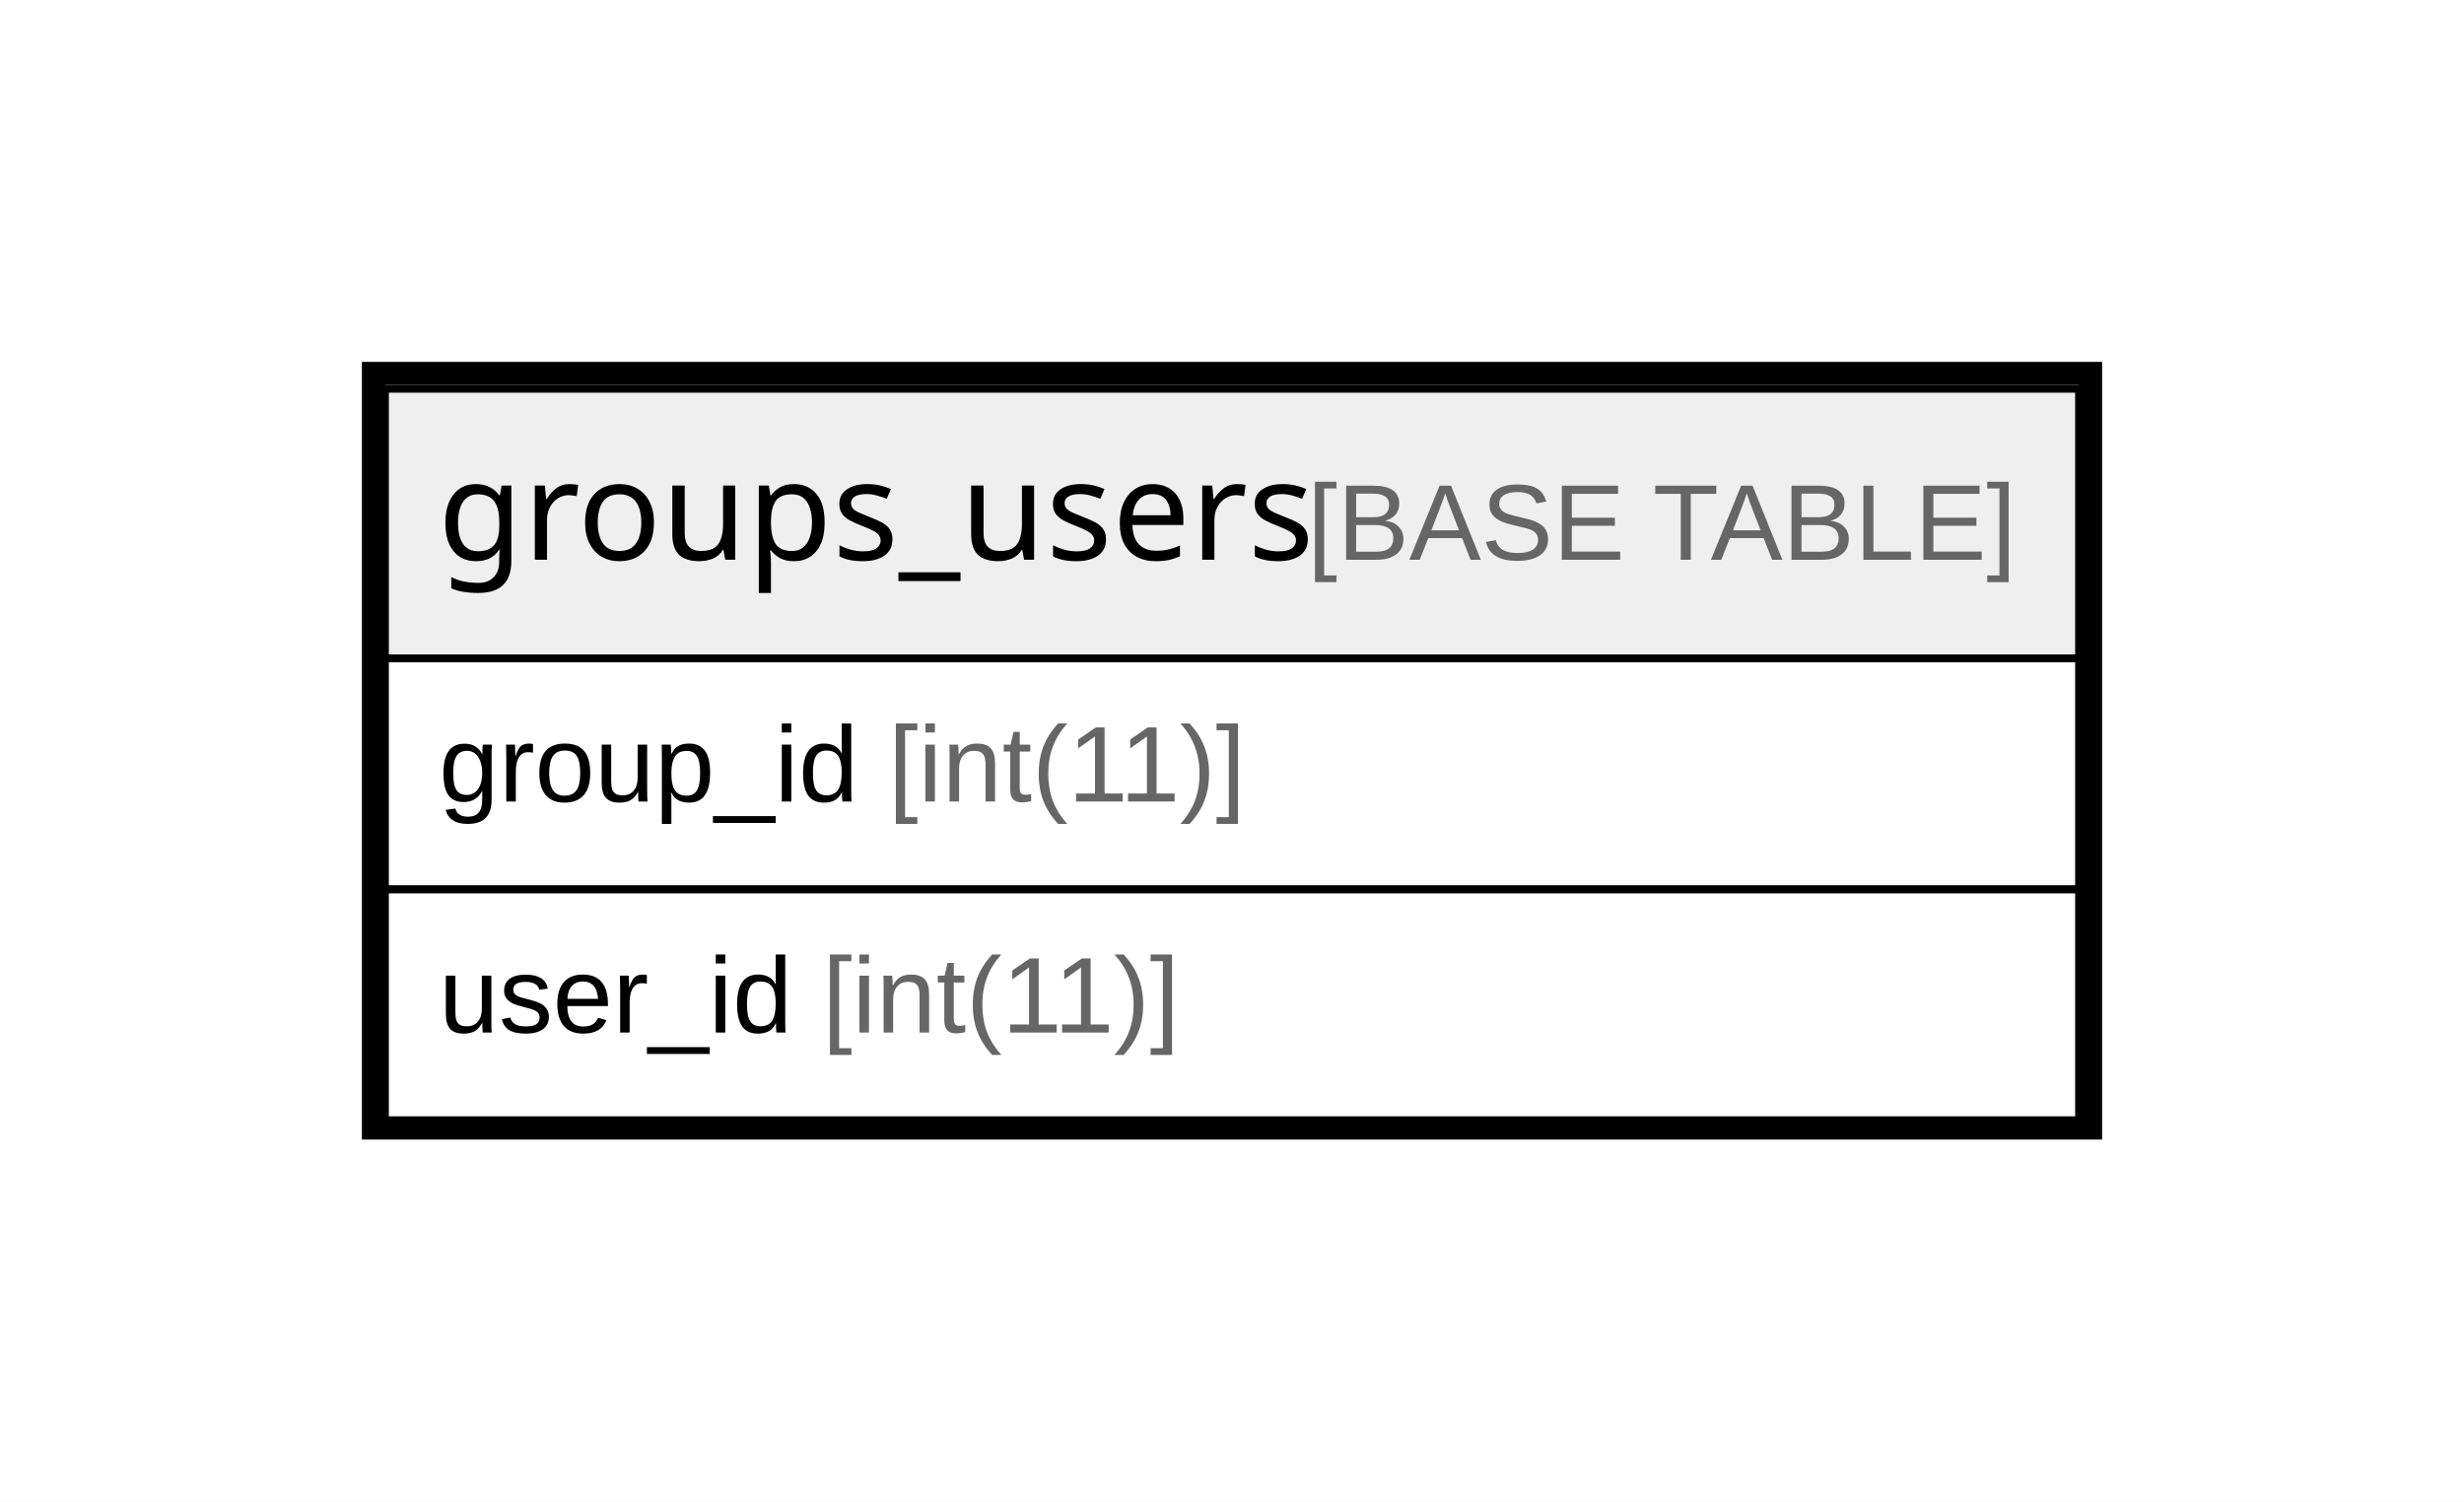
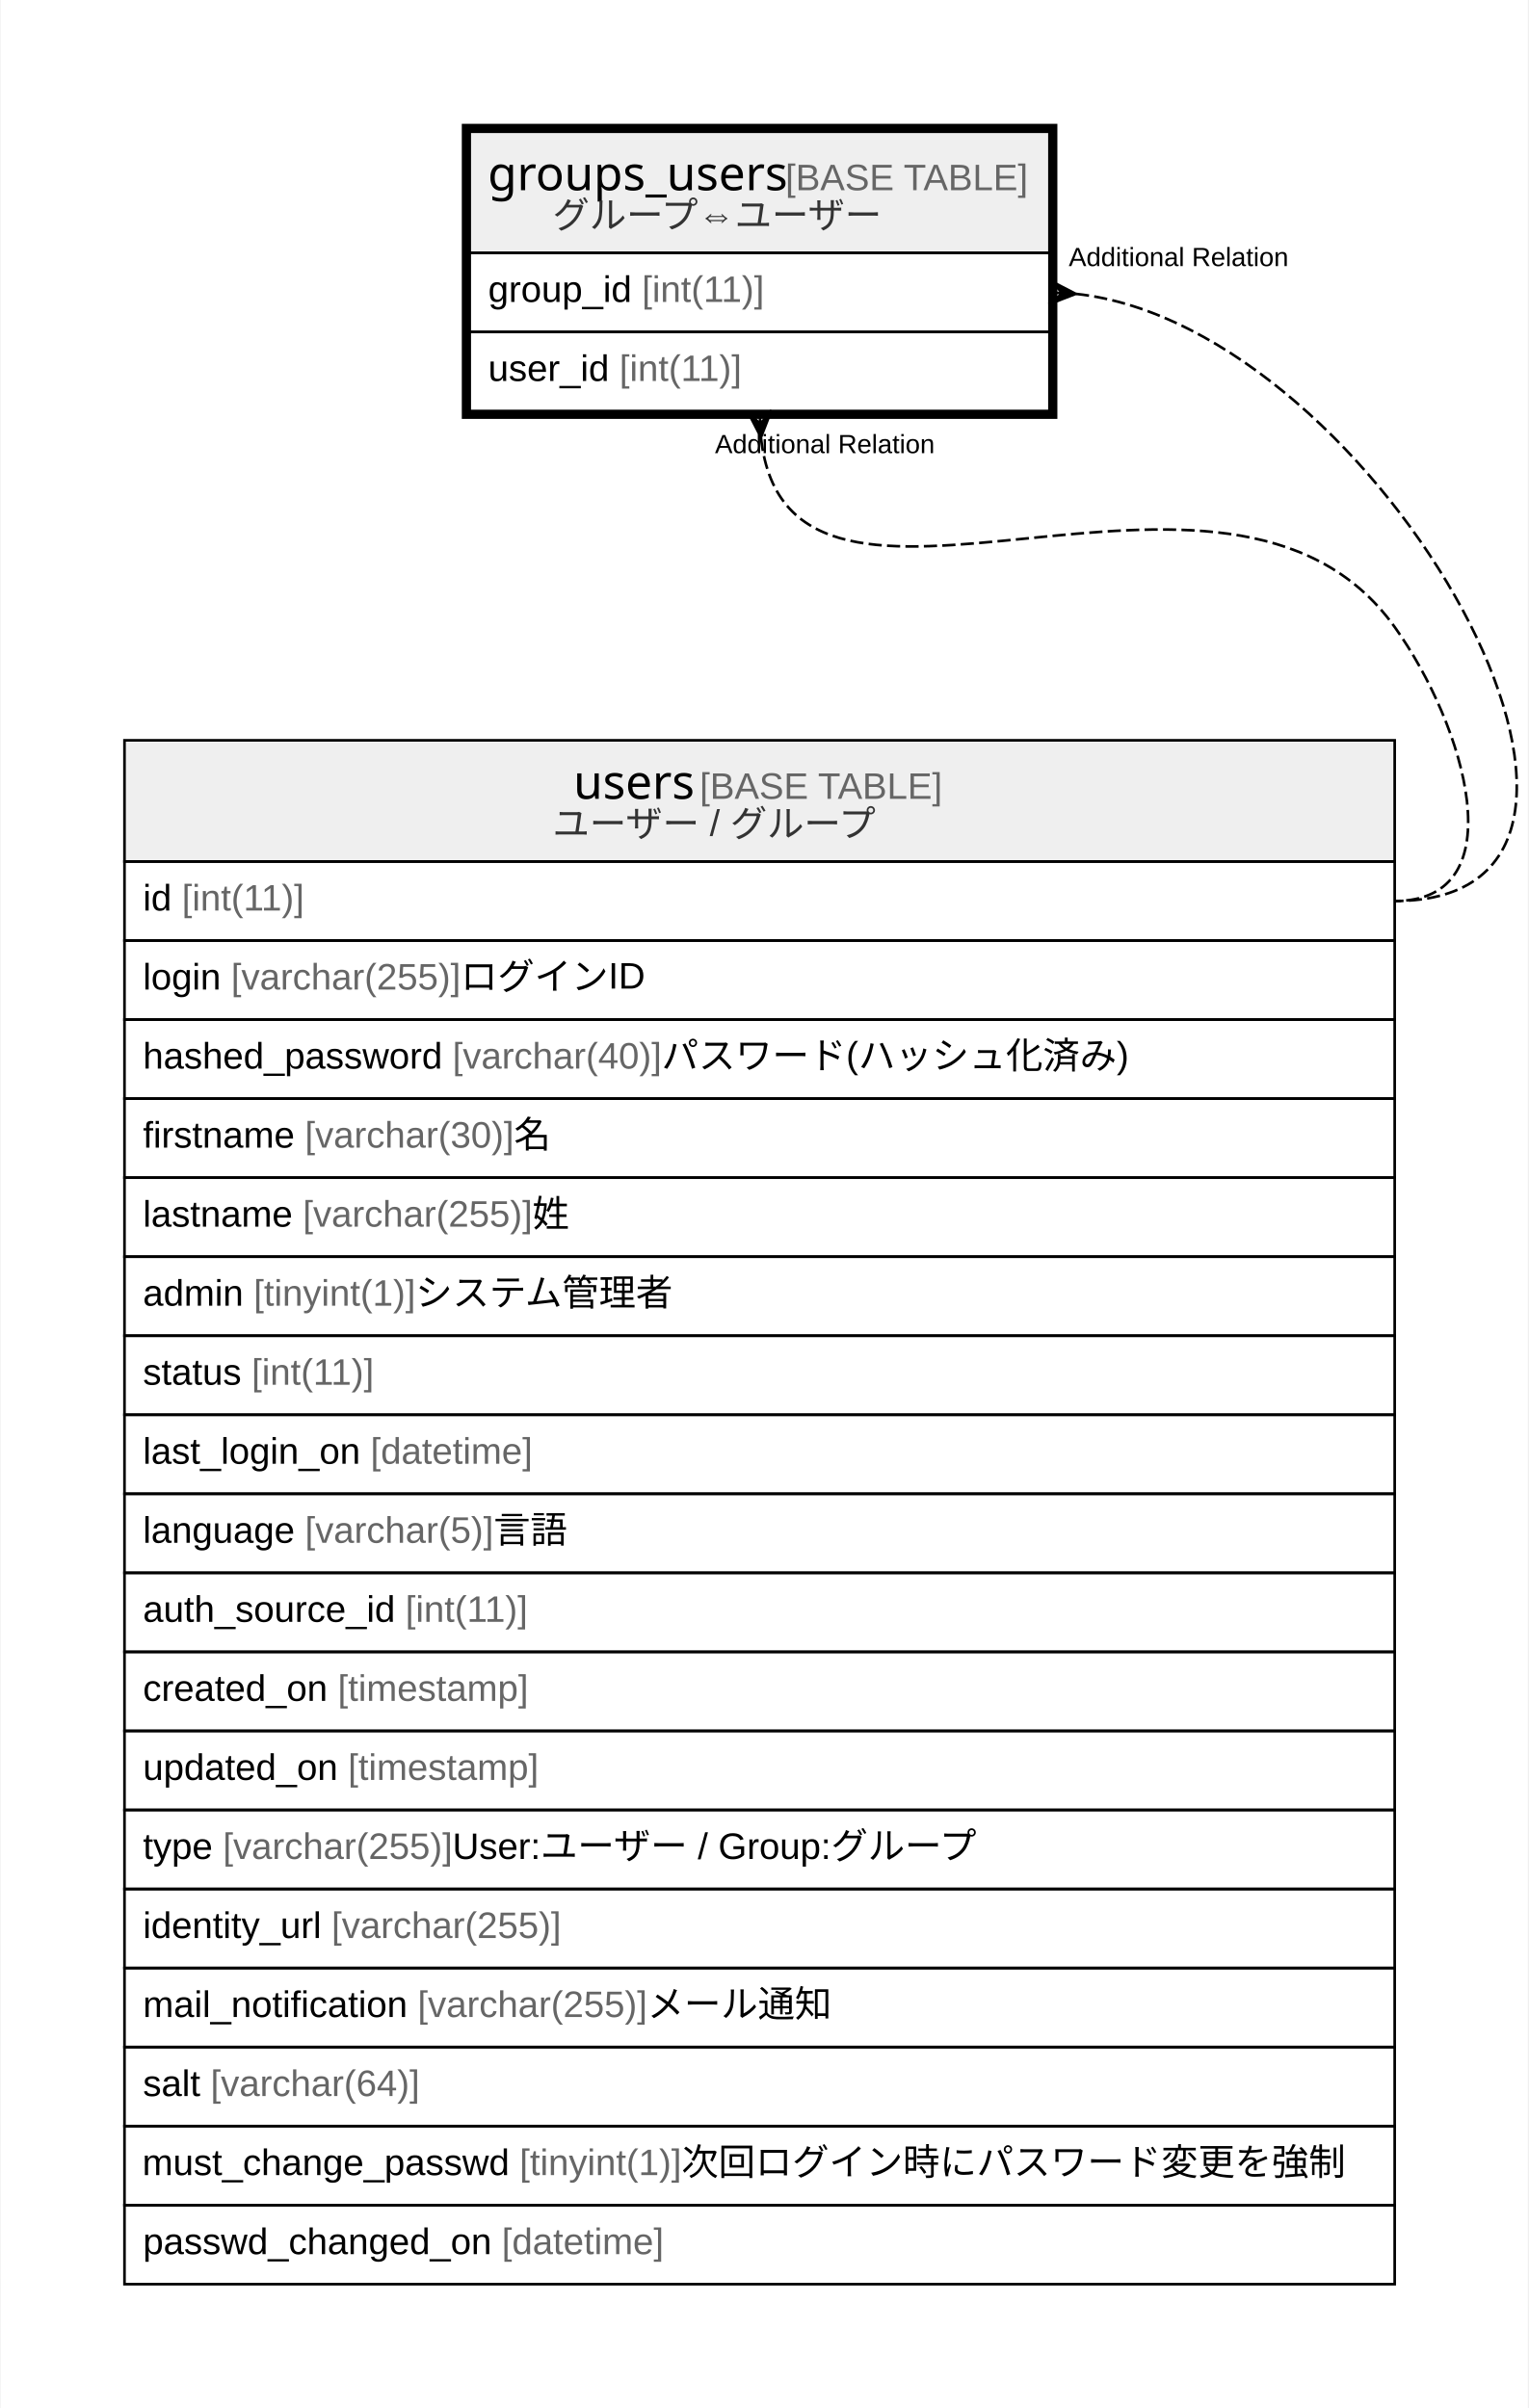
- <svg xmlns="http://www.w3.org/2000/svg" width="320pt" height="195pt" viewBox="0.00 0.00 320.00 195.00">
-   <g id="graph0" class="graph" transform="scale(1 1) rotate(0) translate(4 191)">
-     <polygon fill="#ffffff" stroke="transparent" points="-4,4 -4,-191 316,-191 316,4 -4,4" />
+ <svg xmlns="http://www.w3.org/2000/svg" width="580pt" height="914pt" viewBox="0.00 0.00 579.52 914.00">
+   <g id="graph0" class="graph" transform="scale(1 1) rotate(0) translate(4 910)">
+     <polygon fill="#ffffff" stroke="transparent" points="-4,4 -4,-910 575.518,-910 575.518,4 -4,4" />
    <g id="node1" class="node">
-       <polygon fill="#efefef" stroke="transparent" points="46,-105.5 46,-140.5 266,-140.5 266,-105.5 46,-105.5" />
-       <polygon fill="none" stroke="#000000" points="46,-105.5 46,-140.5 266,-140.5 266,-105.5 46,-105.5" />
-       <text text-anchor="start" x="52.859" y="-118.3" font-family="Arial Bold" font-size="18.00" fill="#000000">groups_users</text>
-       <text text-anchor="start" x="161.887" y="-118.3" font-family="Arial" font-size="14.00" fill="#000000"> </text>
-       <text text-anchor="start" x="165.778" y="-118.3" font-family="Arial" font-size="14.00" fill="#666666">[BASE TABLE]</text>
-       <polygon fill="none" stroke="#000000" points="46,-75.5 46,-105.5 266,-105.5 266,-75.5 46,-75.5" />
-       <text text-anchor="start" x="53" y="-86.9" font-family="Arial" font-size="14.00" fill="#000000">group_id </text>
-       <text text-anchor="start" x="111.353" y="-86.9" font-family="Arial" font-size="14.00" fill="#666666">[int(11)]</text>
-       <polygon fill="none" stroke="#000000" points="46,-45.5 46,-75.5 266,-75.5 266,-45.5 46,-45.5" />
-       <text text-anchor="start" x="53" y="-56.9" font-family="Arial" font-size="14.00" fill="#000000">user_id </text>
-       <text text-anchor="start" x="102.788" y="-56.9" font-family="Arial" font-size="14.00" fill="#666666">[int(11)]</text>
-       <polygon fill="none" stroke="#000000" stroke-width="3" points="44.5,-44.5 44.5,-142.5 267.5,-142.5 267.5,-44.5 44.5,-44.5" />
+       <polygon fill="#efefef" stroke="transparent" points="174,-814 174,-860 394,-860 394,-814 174,-814" />
+       <polygon fill="none" stroke="#000000" points="174,-814 174,-860 394,-860 394,-814 174,-814" />
+       <text text-anchor="start" x="180.859" y="-837.8" font-family="Arial Bold" font-size="18.00" fill="#000000">groups_users</text>
+       <text text-anchor="start" x="289.887" y="-837.8" font-family="Arial" font-size="14.00" fill="#000000"> </text>
+       <text text-anchor="start" x="293.778" y="-837.8" font-family="Arial" font-size="14.00" fill="#666666">[BASE TABLE]</text>
+       <text text-anchor="start" x="205.456" y="-823.4" font-family="Arial" font-size="14.00" fill="#333333">グループ⇔ユーザー</text>
+       <polygon fill="none" stroke="#000000" points="174,-784 174,-814 394,-814 394,-784 174,-784" />
+       <text text-anchor="start" x="181" y="-795.4" font-family="Arial" font-size="14.00" fill="#000000">group_id </text>
+       <text text-anchor="start" x="239.353" y="-795.4" font-family="Arial" font-size="14.00" fill="#666666">[int(11)]</text>
+       <polygon fill="none" stroke="#000000" points="174,-754 174,-784 394,-784 394,-754 174,-754" />
+       <text text-anchor="start" x="181" y="-765.4" font-family="Arial" font-size="14.00" fill="#000000">user_id </text>
+       <text text-anchor="start" x="230.788" y="-765.4" font-family="Arial" font-size="14.00" fill="#666666">[int(11)]</text>
+       <polygon fill="none" stroke="#000000" stroke-width="3" points="172.5,-752.5 172.5,-861.5 395.5,-861.5 395.5,-752.5 172.5,-752.5" />
+     </g>
+     <g id="node2" class="node">
+       <polygon fill="#efefef" stroke="transparent" points="43,-583 43,-629 525,-629 525,-583 43,-583" />
+       <polygon fill="none" stroke="#000000" points="43,-583 43,-629 525,-629 525,-583 43,-583" />
+       <text text-anchor="start" x="213.371" y="-606.8" font-family="Arial Bold" font-size="18.00" fill="#000000">users</text>
+       <text text-anchor="start" x="257.375" y="-606.8" font-family="Arial" font-size="14.00" fill="#000000"> </text>
+       <text text-anchor="start" x="261.266" y="-606.8" font-family="Arial" font-size="14.00" fill="#666666">[BASE TABLE]</text>
+       <text text-anchor="start" x="205.456" y="-592.4" font-family="Arial" font-size="14.00" fill="#333333">ユーザー / グループ</text>
+       <polygon fill="none" stroke="#000000" points="43,-553 43,-583 525,-583 525,-553 43,-553" />
+       <text text-anchor="start" x="50" y="-564.4" font-family="Arial" font-size="14.00" fill="#000000">id </text>
+       <text text-anchor="start" x="64.78" y="-564.4" font-family="Arial" font-size="14.00" fill="#666666">[int(11)]</text>
+       <polygon fill="none" stroke="#000000" points="43,-523 43,-553 525,-553 525,-523 43,-523" />
+       <text text-anchor="start" x="50" y="-534.4" font-family="Arial" font-size="14.00" fill="#000000">login </text>
+       <text text-anchor="start" x="83.452" y="-534.4" font-family="Arial" font-size="14.00" fill="#666666">[varchar(255)]</text>
+       <text text-anchor="start" x="170.571" y="-534.4" font-family="Arial" font-size="14.00" fill="#000000"> ログインID</text>
+       <polygon fill="none" stroke="#000000" points="43,-493 43,-523 525,-523 525,-493 43,-493" />
+       <text text-anchor="start" x="50" y="-504.4" font-family="Arial" font-size="14.00" fill="#000000">hashed_password </text>
+       <text text-anchor="start" x="167.484" y="-504.4" font-family="Arial" font-size="14.00" fill="#666666">[varchar(40)]</text>
+       <text text-anchor="start" x="246.82" y="-504.4" font-family="Arial" font-size="14.00" fill="#000000"> パスワード(ハッシュ化済み)</text>
+       <polygon fill="none" stroke="#000000" points="43,-463 43,-493 525,-493 525,-463 43,-463" />
+       <text text-anchor="start" x="50" y="-474.4" font-family="Arial" font-size="14.00" fill="#000000">firstname </text>
+       <text text-anchor="start" x="111.447" y="-474.4" font-family="Arial" font-size="14.00" fill="#666666">[varchar(30)]</text>
+       <text text-anchor="start" x="190.784" y="-474.4" font-family="Arial" font-size="14.00" fill="#000000"> 名</text>
+       <polygon fill="none" stroke="#000000" points="43,-433 43,-463 525,-463 525,-433 43,-433" />
+       <text text-anchor="start" x="50" y="-444.4" font-family="Arial" font-size="14.00" fill="#000000">lastname </text>
+       <text text-anchor="start" x="110.679" y="-444.4" font-family="Arial" font-size="14.00" fill="#666666">[varchar(255)]</text>
+       <text text-anchor="start" x="197.798" y="-444.4" font-family="Arial" font-size="14.00" fill="#000000"> 姓</text>
+       <polygon fill="none" stroke="#000000" points="43,-403 43,-433 525,-433 525,-403 43,-403" />
+       <text text-anchor="start" x="50" y="-414.4" font-family="Arial" font-size="14.00" fill="#000000">admin </text>
+       <text text-anchor="start" x="92.006" y="-414.4" font-family="Arial" font-size="14.00" fill="#666666">[tinyint(1)]</text>
+       <text text-anchor="start" x="153.45" y="-414.4" font-family="Arial" font-size="14.00" fill="#000000"> システム管理者</text>
+       <polygon fill="none" stroke="#000000" points="43,-373 43,-403 525,-403 525,-373 43,-373" />
+       <text text-anchor="start" x="50" y="-384.4" font-family="Arial" font-size="14.00" fill="#000000">status </text>
+       <text text-anchor="start" x="91.237" y="-384.4" font-family="Arial" font-size="14.00" fill="#666666">[int(11)]</text>
+       <polygon fill="none" stroke="#000000" points="43,-343 43,-373 525,-373 525,-343 43,-343" />
+       <text text-anchor="start" x="50" y="-354.4" font-family="Arial" font-size="14.00" fill="#000000">last_login_on </text>
+       <text text-anchor="start" x="136.362" y="-354.4" font-family="Arial" font-size="14.00" fill="#666666">[datetime]</text>
+       <polygon fill="none" stroke="#000000" points="43,-313 43,-343 525,-343 525,-313 43,-313" />
+       <text text-anchor="start" x="50" y="-324.4" font-family="Arial" font-size="14.00" fill="#000000">language </text>
+       <text text-anchor="start" x="111.475" y="-324.4" font-family="Arial" font-size="14.00" fill="#666666">[varchar(5)]</text>
+       <text text-anchor="start" x="183.029" y="-324.4" font-family="Arial" font-size="14.00" fill="#000000"> 言語</text>
+       <polygon fill="none" stroke="#000000" points="43,-283 43,-313 525,-313 525,-283 43,-283" />
+       <text text-anchor="start" x="50" y="-294.4" font-family="Arial" font-size="14.00" fill="#000000">auth_source_id </text>
+       <text text-anchor="start" x="149.592" y="-294.4" font-family="Arial" font-size="14.00" fill="#666666">[int(11)]</text>
+       <polygon fill="none" stroke="#000000" points="43,-253 43,-283 525,-283 525,-253 43,-253" />
+       <text text-anchor="start" x="50" y="-264.4" font-family="Arial" font-size="14.00" fill="#000000">created_on </text>
+       <text text-anchor="start" x="123.92" y="-264.4" font-family="Arial" font-size="14.00" fill="#666666">[timestamp]</text>
+       <polygon fill="none" stroke="#000000" points="43,-223 43,-253 525,-253 525,-223 43,-223" />
+       <text text-anchor="start" x="50" y="-234.4" font-family="Arial" font-size="14.00" fill="#000000">updated_on </text>
+       <text text-anchor="start" x="127.825" y="-234.4" font-family="Arial" font-size="14.00" fill="#666666">[timestamp]</text>
+       <polygon fill="none" stroke="#000000" points="43,-193 43,-223 525,-223 525,-193 43,-193" />
+       <text text-anchor="start" x="50" y="-204.4" font-family="Arial" font-size="14.00" fill="#000000">type </text>
+       <text text-anchor="start" x="80.346" y="-204.4" font-family="Arial" font-size="14.00" fill="#666666">[varchar(255)]</text>
+       <text text-anchor="start" x="167.466" y="-204.4" font-family="Arial" font-size="14.00" fill="#000000"> User:ユーザー / Group:グループ</text>
+       <polygon fill="none" stroke="#000000" points="43,-163 43,-193 525,-193 525,-163 43,-163" />
+       <text text-anchor="start" x="50" y="-174.4" font-family="Arial" font-size="14.00" fill="#000000">identity_url </text>
+       <text text-anchor="start" x="121.565" y="-174.4" font-family="Arial" font-size="14.00" fill="#666666">[varchar(255)]</text>
+       <polygon fill="none" stroke="#000000" points="43,-133 43,-163 525,-163 525,-133 43,-133" />
+       <text text-anchor="start" x="50" y="-144.4" font-family="Arial" font-size="14.00" fill="#000000">mail_notification </text>
+       <text text-anchor="start" x="154.234" y="-144.4" font-family="Arial" font-size="14.00" fill="#666666">[varchar(255)]</text>
+       <text text-anchor="start" x="241.353" y="-144.4" font-family="Arial" font-size="14.00" fill="#000000"> メール通知</text>
+       <polygon fill="none" stroke="#000000" points="43,-103 43,-133 525,-133 525,-103 43,-103" />
+       <text text-anchor="start" x="50" y="-114.4" font-family="Arial" font-size="14.00" fill="#000000">salt </text>
+       <text text-anchor="start" x="75.67" y="-114.4" font-family="Arial" font-size="14.00" fill="#666666">[varchar(64)]</text>
+       <polygon fill="none" stroke="#000000" points="43,-73 43,-103 525,-103 525,-73 43,-73" />
+       <text text-anchor="start" x="49.765" y="-84.4" font-family="Arial" font-size="14.00" fill="#000000">must_change_passwd </text>
+       <text text-anchor="start" x="192.922" y="-84.4" font-family="Arial" font-size="14.00" fill="#666666">[tinyint(1)]</text>
+       <text text-anchor="start" x="254.366" y="-84.4" font-family="Arial" font-size="14.00" fill="#000000"> 次回ログイン時にパスワード変更を強制</text>
+       <polygon fill="none" stroke="#000000" points="43,-43 43,-73 525,-73 525,-43 43,-43" />
+       <text text-anchor="start" x="50" y="-54.4" font-family="Arial" font-size="14.00" fill="#000000">passwd_changed_on </text>
+       <text text-anchor="start" x="186.171" y="-54.4" font-family="Arial" font-size="14.00" fill="#666666">[datetime]</text>
+     </g>
+     <g id="edge1" class="edge">
+       <path fill="none" stroke="#000000" stroke-dasharray="5,2" d="M404.053,-798.455C519.247,-786.101 639.684,-568 525,-568" />
+       <polygon fill="#000000" stroke="#000000" points="403.985,-798.458 393.756,-794.507 398.993,-798.729 394,-799 394,-799 394,-799 398.993,-798.729 394.244,-803.493 403.985,-798.458 403.985,-798.458" />
+       <text text-anchor="start" x="401.325" y="-809" font-family="Arial" font-size="10.00" fill="#000000">Additional Relation</text>
+     </g>
+     <g id="edge2" class="edge">
+       <path fill="none" stroke="#000000" stroke-dasharray="5,2" d="M284.536,-743.783C295.174,-648.571 461.253,-761.026 525,-672 551.91,-634.419 571.222,-568 525,-568" />
+       <polygon fill="#000000" stroke="#000000" points="284.524,-744.014 279.506,-753.764 284.262,-749.007 284,-754 284,-754 284,-754 284.262,-749.007 288.494,-754.236 284.524,-744.014 284.524,-744.014" />
+       <text text-anchor="start" x="267.075" y="-738" font-family="Arial" font-size="10.00" fill="#000000">Additional Relation</text>
    </g>
  </g>
</svg>
